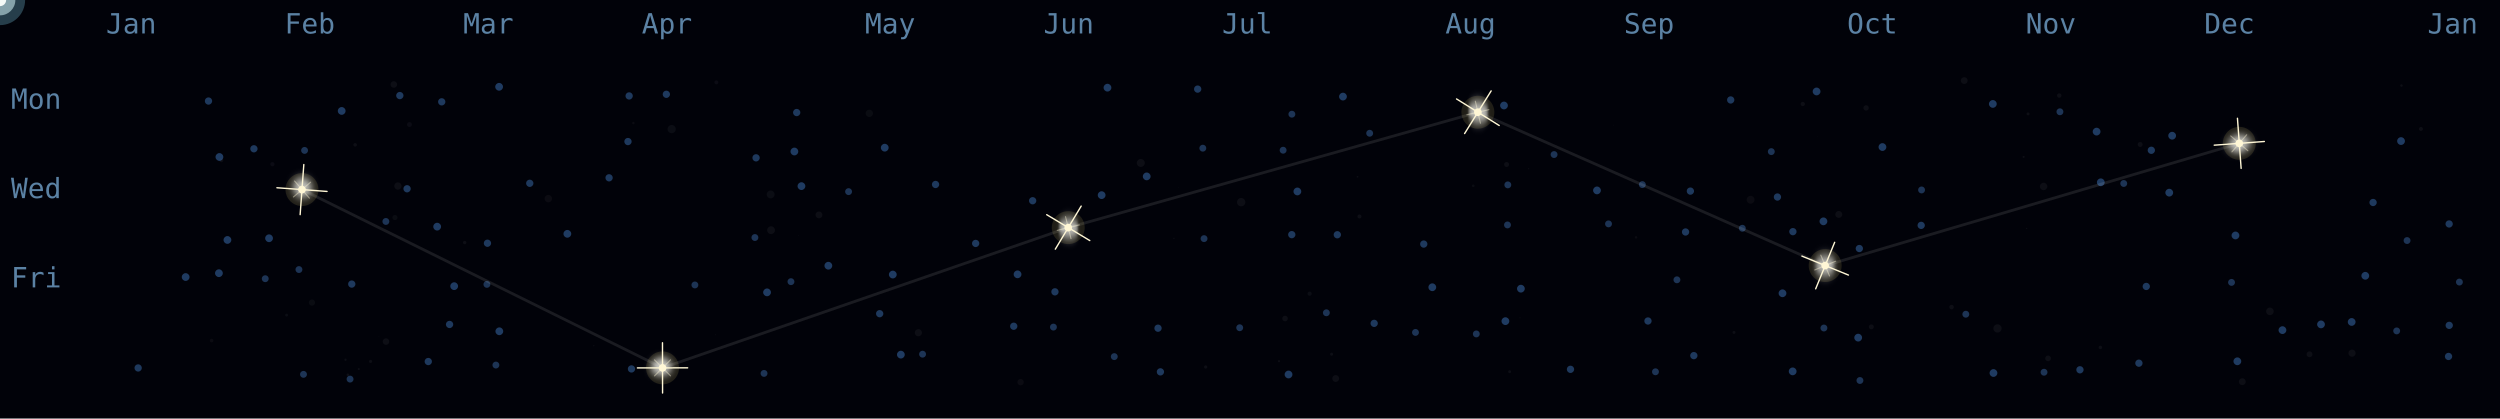
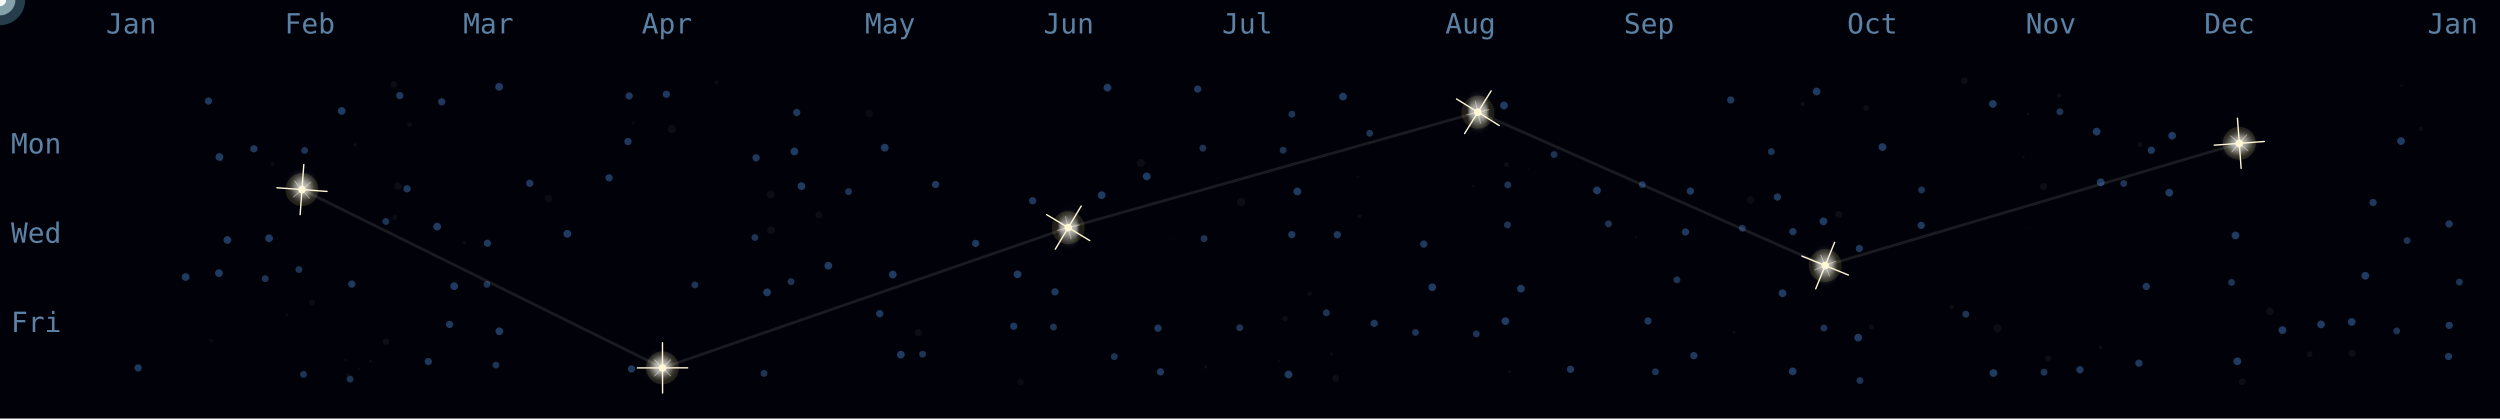
<svg xmlns="http://www.w3.org/2000/svg" viewBox="0 0 896 150" width="896" height="150" role="img" aria-label="Cinematic comet contribution graph">
  <rect x="0.00" y="0.00" width="896.00" height="150.00" fill="#010209" />
  <defs>
    <filter id="organic-sphere" x="-80%" y="-80%" width="260%" height="260%">
      <feTurbulence type="fractalNoise" baseFrequency="0.035" numOctaves="2" seed="7" result="noise" />
      <feDisplacementMap in="SourceGraphic" in2="noise" scale="4" xChannelSelector="R" yChannelSelector="G" result="displaced" />
      <feGaussianBlur in="displaced" stdDeviation="1.4" />
    </filter>
  </defs>
-   <text x="22.00" y="39.00" font-family="monospace" font-size="10.00" fill="rgba(122,172,216,0.75)" text-anchor="end">Mon</text>
-   <text x="22.00" y="71.00" font-family="monospace" font-size="10.00" fill="rgba(122,172,216,0.75)" text-anchor="end">Wed</text>
-   <text x="22.00" y="103.00" font-family="monospace" font-size="10.00" fill="rgba(122,172,216,0.75)" text-anchor="end">Fri</text>
+   <text x="22.00" y="55.00" font-family="monospace" font-size="10.00" fill="rgba(122,172,216,0.75)" text-anchor="end">Mon</text>
+   <text x="22.00" y="87.00" font-family="monospace" font-size="10.00" fill="rgba(122,172,216,0.75)" text-anchor="end">Wed</text>
+   <text x="22.00" y="119.00" font-family="monospace" font-size="10.00" fill="rgba(122,172,216,0.75)" text-anchor="end">Fri</text>
  <text x="38.00" y="12.00" font-family="monospace" font-size="10.00" fill="rgba(122,172,216,0.75)">Jan</text>
  <text x="102.00" y="12.00" font-family="monospace" font-size="10.00" fill="rgba(122,172,216,0.75)">Feb</text>
  <text x="166.00" y="12.00" font-family="monospace" font-size="10.00" fill="rgba(122,172,216,0.75)">Mar</text>
  <text x="230.00" y="12.00" font-family="monospace" font-size="10.00" fill="rgba(122,172,216,0.75)">Apr</text>
  <text x="310.00" y="12.00" font-family="monospace" font-size="10.00" fill="rgba(122,172,216,0.75)">May</text>
  <text x="374.00" y="12.00" font-family="monospace" font-size="10.00" fill="rgba(122,172,216,0.75)">Jun</text>
  <text x="438.00" y="12.00" font-family="monospace" font-size="10.00" fill="rgba(122,172,216,0.75)">Jul</text>
  <text x="518.00" y="12.00" font-family="monospace" font-size="10.00" fill="rgba(122,172,216,0.75)">Aug</text>
  <text x="582.00" y="12.00" font-family="monospace" font-size="10.00" fill="rgba(122,172,216,0.75)">Sep</text>
  <text x="662.00" y="12.00" font-family="monospace" font-size="10.00" fill="rgba(122,172,216,0.75)">Oct</text>
  <text x="726.00" y="12.00" font-family="monospace" font-size="10.00" fill="rgba(122,172,216,0.75)">Nov</text>
  <text x="790.00" y="12.00" font-family="monospace" font-size="10.00" fill="rgba(122,172,216,0.75)">Dec</text>
  <text x="870.00" y="12.00" font-family="monospace" font-size="10.00" fill="rgba(122,172,216,0.75)">Jan</text>
  <circle cx="738.04" cy="34.24" r="0.79" fill="hsl(0,0%,100%)" opacity="0.05">
    <animate attributeName="opacity" values="0.05;0.3;0.05" dur="7s" begin="-6.03s" repeatCount="indefinite" />
  </circle>
  <circle cx="651.31" cy="48.81" r="0.10" fill="hsl(0,0%,100%)" opacity="0.05">
    <animate attributeName="opacity" values="0.05;0.3;0.05" dur="7s" begin="-4.67s" repeatCount="indefinite" />
  </circle>
  <circle cx="541.05" cy="133.20" r="0.52" fill="hsl(0,0%,100%)" opacity="0.05">
    <animate attributeName="opacity" values="0.05;0.3;0.05" dur="7s" begin="-0.43s" repeatCount="indefinite" />
  </circle>
  <circle cx="699.44" cy="110.07" r="0.81" fill="hsl(0,0%,100%)" opacity="0.05">
    <animate attributeName="opacity" values="0.05;0.3;0.05" dur="7s" begin="-3.91s" repeatCount="indefinite" />
  </circle>
  <circle cx="256.74" cy="29.52" r="0.71" fill="hsl(268,32%,82%)" opacity="0.05">
    <animate attributeName="opacity" values="0.05;0.3;0.05" dur="7s" begin="-4.55s" repeatCount="indefinite" />
  </circle>
  <circle cx="141.55" cy="77.97" r="0.92" fill="hsl(130,22%,80%)" opacity="0.05">
    <animate attributeName="opacity" values="0.05;0.3;0.05" dur="7s" begin="-1.47s" repeatCount="indefinite" />
  </circle>
  <circle cx="196.52" cy="71.19" r="1.33" fill="hsl(15,35%,80%)" opacity="0.05">
    <animate attributeName="opacity" values="0.05;0.3;0.05" dur="7s" begin="-1.85s" repeatCount="indefinite" />
  </circle>
  <circle cx="869.56" cy="39.15" r="0.00" fill="hsl(200,45%,88%)" opacity="0.05">
    <animate attributeName="opacity" values="0.05;0.3;0.05" dur="7s" begin="-1.84s" repeatCount="indefinite" />
  </circle>
  <circle cx="703.98" cy="28.88" r="1.22" fill="hsl(0,0%,100%)" opacity="0.05">
    <animate attributeName="opacity" values="0.05;0.3;0.05" dur="7s" begin="-3.36s" repeatCount="indefinite" />
  </circle>
  <circle cx="257.67" cy="83.36" r="0.04" fill="hsl(0,0%,100%)" opacity="0.05">
    <animate attributeName="opacity" values="0.05;0.3;0.05" dur="7s" begin="-6.03s" repeatCount="indefinite" />
  </circle>
  <circle cx="725.27" cy="56.24" r="0.36" fill="hsl(0,0%,100%)" opacity="0.05">
    <animate attributeName="opacity" values="0.05;0.3;0.05" dur="7s" begin="-3.16s" repeatCount="indefinite" />
  </circle>
  <circle cx="528.02" cy="66.59" r="0.47" fill="hsl(130,22%,80%)" opacity="0.05">
    <animate attributeName="opacity" values="0.05;0.3;0.05" dur="7s" begin="-1.06s" repeatCount="indefinite" />
  </circle>
  <circle cx="734.03" cy="128.44" r="1.02" fill="hsl(0,0%,100%)" opacity="0.05">
    <animate attributeName="opacity" values="0.05;0.3;0.05" dur="7s" begin="-2.31s" repeatCount="indefinite" />
  </circle>
  <circle cx="97.63" cy="58.85" r="0.76" fill="hsl(268,32%,82%)" opacity="0.05">
    <animate attributeName="opacity" values="0.05;0.3;0.05" dur="7s" begin="-2.16s" repeatCount="indefinite" />
  </circle>
  <circle cx="586.36" cy="85.07" r="0.44" fill="hsl(15,35%,80%)" opacity="0.05">
    <animate attributeName="opacity" values="0.05;0.3;0.05" dur="7s" begin="-5.61s" repeatCount="indefinite" />
  </circle>
  <circle cx="813.53" cy="111.59" r="1.36" fill="hsl(0,0%,100%)" opacity="0.05">
    <animate attributeName="opacity" values="0.05;0.3;0.05" dur="7s" begin="-5.70s" repeatCount="indefinite" />
  </circle>
  <circle cx="469.37" cy="105.26" r="0.75" fill="hsl(200,45%,88%)" opacity="0.05">
    <animate attributeName="opacity" values="0.05;0.3;0.05" dur="7s" begin="-0.62s" repeatCount="indefinite" />
  </circle>
  <circle cx="276.20" cy="69.69" r="1.41" fill="hsl(200,45%,88%)" opacity="0.05">
    <animate attributeName="opacity" values="0.05;0.3;0.05" dur="7s" begin="-0.05s" repeatCount="indefinite" />
  </circle>
  <circle cx="365.78" cy="136.97" r="1.14" fill="hsl(15,35%,80%)" opacity="0.05">
    <animate attributeName="opacity" values="0.05;0.3;0.05" dur="7s" begin="-2.85s" repeatCount="indefinite" />
  </circle>
  <circle cx="832.16" cy="39.52" r="0.03" fill="hsl(130,22%,80%)" opacity="0.05">
    <animate attributeName="opacity" values="0.05;0.3;0.05" dur="7s" begin="-5.14s" repeatCount="indefinite" />
  </circle>
  <circle cx="227.00" cy="44.11" r="0.43" fill="hsl(15,35%,80%)" opacity="0.05">
    <animate attributeName="opacity" values="0.05;0.3;0.05" dur="7s" begin="-4.02s" repeatCount="indefinite" />
  </circle>
  <circle cx="867.67" cy="46.21" r="0.71" fill="hsl(0,0%,100%)" opacity="0.05">
    <animate attributeName="opacity" values="0.05;0.3;0.05" dur="7s" begin="-6.70s" repeatCount="indefinite" />
  </circle>
  <circle cx="627.41" cy="71.59" r="1.41" fill="hsl(15,35%,80%)" opacity="0.05">
    <animate attributeName="opacity" values="0.05;0.3;0.05" dur="7s" begin="-2.17s" repeatCount="indefinite" />
  </circle>
  <circle cx="240.73" cy="46.27" r="1.47" fill="hsl(200,45%,88%)" opacity="0.05">
    <animate attributeName="opacity" values="0.05;0.3;0.05" dur="7s" begin="-0.75s" repeatCount="indefinite" />
  </circle>
  <circle cx="444.84" cy="72.45" r="1.49" fill="hsl(0,0%,100%)" opacity="0.05">
    <animate attributeName="opacity" values="0.05;0.3;0.05" dur="7s" begin="-2.44s" repeatCount="indefinite" />
  </circle>
  <circle cx="246.79" cy="32.16" r="0.04" fill="hsl(0,0%,100%)" opacity="0.05">
    <animate attributeName="opacity" values="0.05;0.3;0.05" dur="7s" begin="-0.21s" repeatCount="indefinite" />
  </circle>
  <circle cx="79.34" cy="57.44" r="0.69" fill="hsl(0,0%,100%)" opacity="0.05">
    <animate attributeName="opacity" values="0.05;0.3;0.05" dur="7s" begin="-2.82s" repeatCount="indefinite" />
  </circle>
  <circle cx="135.81" cy="120.70" r="0.12" fill="hsl(130,22%,80%)" opacity="0.05">
    <animate attributeName="opacity" values="0.05;0.3;0.05" dur="7s" begin="-5.09s" repeatCount="indefinite" />
  </circle>
  <circle cx="726.85" cy="40.82" r="0.52" fill="hsl(0,0%,100%)" opacity="0.05">
    <animate attributeName="opacity" values="0.05;0.3;0.05" dur="7s" begin="-1.64s" repeatCount="indefinite" />
  </circle>
  <circle cx="127.28" cy="51.92" r="0.63" fill="hsl(0,0%,100%)" opacity="0.05">
    <animate attributeName="opacity" values="0.05;0.3;0.05" dur="7s" begin="-5.50s" repeatCount="indefinite" />
  </circle>
  <circle cx="329.14" cy="119.25" r="1.29" fill="hsl(0,0%,100%)" opacity="0.05">
    <animate attributeName="opacity" values="0.05;0.3;0.05" dur="7s" begin="-4.59s" repeatCount="indefinite" />
  </circle>
  <circle cx="460.56" cy="114.16" r="1.00" fill="hsl(0,0%,100%)" opacity="0.05">
    <animate attributeName="opacity" values="0.05;0.3;0.05" dur="7s" begin="-1.61s" repeatCount="indefinite" />
  </circle>
  <circle cx="715.90" cy="117.70" r="1.48" fill="hsl(0,0%,100%)" opacity="0.05">
    <animate attributeName="opacity" values="0.05;0.3;0.05" dur="7s" begin="-3.42s" repeatCount="indefinite" />
  </circle>
  <circle cx="501.13" cy="129.33" r="0.05" fill="hsl(0,0%,100%)" opacity="0.05">
    <animate attributeName="opacity" values="0.05;0.3;0.05" dur="7s" begin="-5.19s" repeatCount="indefinite" />
  </circle>
  <circle cx="75.84" cy="122.06" r="0.64" fill="hsl(15,35%,80%)" opacity="0.05">
    <animate attributeName="opacity" values="0.05;0.3;0.05" dur="7s" begin="-6.18s" repeatCount="indefinite" />
  </circle>
  <circle cx="432.11" cy="131.53" r="0.58" fill="hsl(0,0%,100%)" opacity="0.05">
    <animate attributeName="opacity" values="0.05;0.3;0.05" dur="7s" begin="-3.98s" repeatCount="indefinite" />
  </circle>
  <circle cx="138.34" cy="122.43" r="1.17" fill="hsl(0,0%,100%)" opacity="0.05">
    <animate attributeName="opacity" values="0.05;0.3;0.05" dur="7s" begin="-2.57s" repeatCount="indefinite" />
  </circle>
  <circle cx="256.49" cy="119.97" r="0.15" fill="hsl(0,0%,100%)" opacity="0.05">
    <animate attributeName="opacity" values="0.05;0.3;0.05" dur="7s" begin="-6.58s" repeatCount="indefinite" />
  </circle>
  <circle cx="408.86" cy="58.40" r="1.43" fill="hsl(0,0%,100%)" opacity="0.05">
    <animate attributeName="opacity" values="0.05;0.3;0.05" dur="7s" begin="-6.91s" repeatCount="indefinite" />
  </circle>
  <circle cx="420.73" cy="85.44" r="0.25" fill="hsl(200,45%,88%)" opacity="0.05">
    <animate attributeName="opacity" values="0.05;0.3;0.05" dur="7s" begin="-4.30s" repeatCount="indefinite" />
  </circle>
  <circle cx="318.39" cy="123.57" r="0.01" fill="hsl(0,0%,100%)" opacity="0.05">
    <animate attributeName="opacity" values="0.05;0.3;0.05" dur="7s" begin="-5.26s" repeatCount="indefinite" />
  </circle>
  <circle cx="422.29" cy="67.20" r="0.10" fill="hsl(0,0%,100%)" opacity="0.05">
    <animate attributeName="opacity" values="0.05;0.3;0.05" dur="7s" begin="-3.26s" repeatCount="indefinite" />
  </circle>
  <circle cx="102.71" cy="112.94" r="0.51" fill="hsl(200,45%,88%)" opacity="0.05">
    <animate attributeName="opacity" values="0.05;0.3;0.05" dur="7s" begin="-6.56s" repeatCount="indefinite" />
  </circle>
  <circle cx="732.43" cy="66.82" r="1.33" fill="hsl(0,0%,100%)" opacity="0.05">
    <animate attributeName="opacity" values="0.05;0.3;0.05" dur="7s" begin="-5.08s" repeatCount="indefinite" />
  </circle>
  <circle cx="311.56" cy="40.62" r="1.31" fill="hsl(130,22%,80%)" opacity="0.05">
    <animate attributeName="opacity" values="0.05;0.3;0.05" dur="7s" begin="-1.35s" repeatCount="indefinite" />
  </circle>
  <circle cx="827.73" cy="126.98" r="1.05" fill="hsl(0,0%,100%)" opacity="0.05">
    <animate attributeName="opacity" values="0.05;0.3;0.05" dur="7s" begin="-0.33s" repeatCount="indefinite" />
  </circle>
  <circle cx="141.14" cy="30.28" r="1.18" fill="hsl(0,0%,100%)" opacity="0.05">
    <animate attributeName="opacity" values="0.05;0.3;0.05" dur="7s" begin="-2.87s" repeatCount="indefinite" />
  </circle>
  <circle cx="286.23" cy="84.31" r="0.12" fill="hsl(0,0%,100%)" opacity="0.05">
    <animate attributeName="opacity" values="0.05;0.3;0.05" dur="7s" begin="-2.82s" repeatCount="indefinite" />
  </circle>
  <circle cx="123.83" cy="128.93" r="0.40" fill="hsl(0,0%,100%)" opacity="0.05">
    <animate attributeName="opacity" values="0.05;0.3;0.05" dur="7s" begin="-6.29s" repeatCount="indefinite" />
  </circle>
  <circle cx="124.67" cy="134.33" r="0.46" fill="hsl(0,0%,100%)" opacity="0.05">
    <animate attributeName="opacity" values="0.05;0.3;0.05" dur="7s" begin="-5.91s" repeatCount="indefinite" />
  </circle>
  <circle cx="132.82" cy="129.54" r="0.56" fill="hsl(0,0%,100%)" opacity="0.05">
    <animate attributeName="opacity" values="0.05;0.3;0.05" dur="7s" begin="-5.75s" repeatCount="indefinite" />
  </circle>
  <circle cx="799.72" cy="75.12" r="0.07" fill="hsl(0,0%,100%)" opacity="0.05">
    <animate attributeName="opacity" values="0.05;0.3;0.05" dur="7s" begin="-2.48s" repeatCount="indefinite" />
  </circle>
  <circle cx="212.81" cy="123.90" r="0.22" fill="hsl(0,0%,100%)" opacity="0.05">
    <animate attributeName="opacity" values="0.05;0.3;0.05" dur="7s" begin="-0.85s" repeatCount="indefinite" />
  </circle>
  <circle cx="767.03" cy="51.78" r="0.89" fill="hsl(0,0%,100%)" opacity="0.05">
    <animate attributeName="opacity" values="0.05;0.3;0.05" dur="7s" begin="-2.35s" repeatCount="indefinite" />
  </circle>
  <circle cx="803.64" cy="136.80" r="1.23" fill="hsl(0,0%,100%)" opacity="0.05">
    <animate attributeName="opacity" values="0.05;0.3;0.05" dur="7s" begin="-3.36s" repeatCount="indefinite" />
  </circle>
  <circle cx="539.96" cy="58.95" r="0.89" fill="hsl(0,0%,100%)" opacity="0.05">
    <animate attributeName="opacity" values="0.05;0.3;0.05" dur="7s" begin="-4.22s" repeatCount="indefinite" />
  </circle>
  <circle cx="726.36" cy="81.89" r="0.23" fill="hsl(0,0%,100%)" opacity="0.05">
    <animate attributeName="opacity" values="0.05;0.3;0.05" dur="7s" begin="-3.40s" repeatCount="indefinite" />
  </circle>
  <circle cx="842.97" cy="126.57" r="1.29" fill="hsl(0,0%,100%)" opacity="0.05">
    <animate attributeName="opacity" values="0.05;0.3;0.05" dur="7s" begin="-1.92s" repeatCount="indefinite" />
  </circle>
  <circle cx="478.72" cy="135.66" r="1.23" fill="hsl(0,0%,100%)" opacity="0.05">
    <animate attributeName="opacity" values="0.05;0.3;0.05" dur="7s" begin="-1.07s" repeatCount="indefinite" />
  </circle>
  <circle cx="293.52" cy="77.02" r="1.23" fill="hsl(0,0%,100%)" opacity="0.05">
    <animate attributeName="opacity" values="0.05;0.3;0.05" dur="7s" begin="-1.97s" repeatCount="indefinite" />
  </circle>
  <circle cx="486.55" cy="63.36" r="0.30" fill="hsl(0,0%,100%)" opacity="0.05">
    <animate attributeName="opacity" values="0.05;0.3;0.05" dur="7s" begin="-4.64s" repeatCount="indefinite" />
  </circle>
  <circle cx="621.47" cy="119.14" r="0.52" fill="hsl(0,0%,100%)" opacity="0.05">
    <animate attributeName="opacity" values="0.05;0.3;0.05" dur="7s" begin="-5.07s" repeatCount="indefinite" />
  </circle>
  <circle cx="668.81" cy="38.68" r="0.96" fill="hsl(0,0%,100%)" opacity="0.05">
    <animate attributeName="opacity" values="0.05;0.3;0.05" dur="7s" begin="-2.74s" repeatCount="indefinite" />
  </circle>
  <circle cx="544.77" cy="113.92" r="0.18" fill="hsl(0,0%,100%)" opacity="0.05">
    <animate attributeName="opacity" values="0.05;0.3;0.05" dur="7s" begin="-5.86s" repeatCount="indefinite" />
  </circle>
  <circle cx="477.24" cy="126.95" r="0.53" fill="hsl(0,0%,100%)" opacity="0.05">
    <animate attributeName="opacity" values="0.05;0.3;0.05" dur="7s" begin="-0.65s" repeatCount="indefinite" />
  </circle>
  <circle cx="128.58" cy="132.28" r="0.36" fill="hsl(0,0%,100%)" opacity="0.05">
    <animate attributeName="opacity" values="0.05;0.3;0.05" dur="7s" begin="-5.19s" repeatCount="indefinite" />
  </circle>
  <circle cx="458.39" cy="129.44" r="0.38" fill="hsl(0,0%,100%)" opacity="0.05">
    <animate attributeName="opacity" values="0.05;0.3;0.05" dur="7s" begin="-0.07s" repeatCount="indefinite" />
  </circle>
  <circle cx="276.35" cy="82.50" r="1.40" fill="hsl(0,0%,100%)" opacity="0.05">
    <animate attributeName="opacity" values="0.05;0.3;0.05" dur="7s" begin="-6.02s" repeatCount="indefinite" />
  </circle>
  <circle cx="166.54" cy="86.93" r="0.61" fill="hsl(0,0%,100%)" opacity="0.05">
    <animate attributeName="opacity" values="0.05;0.3;0.05" dur="7s" begin="-1.41s" repeatCount="indefinite" />
  </circle>
  <circle cx="146.75" cy="44.64" r="0.88" fill="hsl(268,32%,82%)" opacity="0.05">
    <animate attributeName="opacity" values="0.05;0.3;0.05" dur="7s" begin="-3.72s" repeatCount="indefinite" />
  </circle>
  <circle cx="487.23" cy="77.59" r="0.72" fill="hsl(0,0%,100%)" opacity="0.05">
    <animate attributeName="opacity" values="0.05;0.3;0.05" dur="7s" begin="-3.17s" repeatCount="indefinite" />
  </circle>
  <circle cx="547.87" cy="60.47" r="0.21" fill="hsl(0,0%,100%)" opacity="0.05">
    <animate attributeName="opacity" values="0.05;0.3;0.05" dur="7s" begin="-5.93s" repeatCount="indefinite" />
  </circle>
  <circle cx="659.02" cy="76.85" r="1.25" fill="hsl(0,0%,100%)" opacity="0.05">
    <animate attributeName="opacity" values="0.05;0.3;0.05" dur="7s" begin="-0.72s" repeatCount="indefinite" />
  </circle>
  <circle cx="646.12" cy="37.27" r="0.77" fill="hsl(0,0%,100%)" opacity="0.05">
    <animate attributeName="opacity" values="0.05;0.3;0.05" dur="7s" begin="-6.70s" repeatCount="indefinite" />
  </circle>
  <circle cx="752.77" cy="124.52" r="0.62" fill="hsl(0,0%,100%)" opacity="0.05">
    <animate attributeName="opacity" values="0.05;0.3;0.05" dur="7s" begin="-0.69s" repeatCount="indefinite" />
  </circle>
  <circle cx="578.33" cy="44.84" r="0.12" fill="hsl(0,0%,100%)" opacity="0.05">
    <animate attributeName="opacity" values="0.05;0.3;0.05" dur="7s" begin="-4.46s" repeatCount="indefinite" />
  </circle>
  <circle cx="860.68" cy="30.66" r="0.44" fill="hsl(0,0%,100%)" opacity="0.05">
    <animate attributeName="opacity" values="0.05;0.3;0.05" dur="7s" begin="-4.53s" repeatCount="indefinite" />
  </circle>
  <circle cx="142.61" cy="66.67" r="1.31" fill="hsl(0,0%,100%)" opacity="0.05">
    <animate attributeName="opacity" values="0.05;0.3;0.05" dur="7s" begin="-2.58s" repeatCount="indefinite" />
  </circle>
  <circle cx="670.69" cy="117.15" r="0.88" fill="hsl(0,0%,100%)" opacity="0.05">
    <animate attributeName="opacity" values="0.05;0.3;0.05" dur="7s" begin="-4.86s" repeatCount="indefinite" />
  </circle>
  <circle cx="111.81" cy="108.45" r="1.11" fill="hsl(130,22%,80%)" opacity="0.05">
    <animate attributeName="opacity" values="0.05;0.3;0.05" dur="7s" begin="-5.43s" repeatCount="indefinite" />
  </circle>
  <circle cx="49.51" cy="131.87" r="1.31" fill="hsl(214,49%,41%)" opacity="0.57" />
  <circle cx="66.54" cy="99.29" r="1.39" fill="hsl(214,50%,42%)" opacity="0.58" />
  <circle cx="74.72" cy="36.21" r="1.31" fill="hsl(214,49%,41%)" opacity="0.57" />
  <circle cx="78.64" cy="56.26" r="1.39" fill="hsl(214,50%,42%)" opacity="0.58" />
  <circle cx="81.51" cy="86.00" r="1.39" fill="hsl(214,50%,42%)" opacity="0.58" />
  <circle cx="78.46" cy="97.91" r="1.39" fill="hsl(214,50%,42%)" opacity="0.58" />
  <circle cx="91.00" cy="53.32" r="1.31" fill="hsl(214,49%,41%)" opacity="0.57" />
  <circle cx="96.43" cy="85.39" r="1.39" fill="hsl(214,50%,42%)" opacity="0.58" />
  <circle cx="95.06" cy="99.89" r="1.24" fill="hsl(214,48%,39%)" opacity="0.55" />
  <circle cx="109.16" cy="53.91" r="1.24" fill="hsl(214,48%,39%)" opacity="0.55" />
  <circle cx="107.14" cy="96.61" r="1.24" fill="hsl(214,48%,39%)" opacity="0.55" />
  <circle cx="108.77" cy="134.17" r="1.24" fill="hsl(214,48%,39%)" opacity="0.55" />
  <circle cx="122.46" cy="39.76" r="1.39" fill="hsl(214,50%,42%)" opacity="0.58" />
  <circle cx="126.07" cy="101.81" r="1.31" fill="hsl(214,49%,41%)" opacity="0.57" />
  <circle cx="125.46" cy="135.87" r="1.24" fill="hsl(214,48%,39%)" opacity="0.55" />
  <circle cx="143.29" cy="34.25" r="1.31" fill="hsl(214,49%,41%)" opacity="0.57" />
  <circle cx="145.89" cy="67.65" r="1.31" fill="hsl(214,49%,41%)" opacity="0.57" />
  <circle cx="138.30" cy="79.37" r="1.24" fill="hsl(214,48%,39%)" opacity="0.55" />
  <circle cx="158.31" cy="36.49" r="1.31" fill="hsl(214,49%,41%)" opacity="0.57" />
  <circle cx="156.68" cy="81.23" r="1.39" fill="hsl(214,50%,42%)" opacity="0.58" />
  <circle cx="162.78" cy="102.56" r="1.39" fill="hsl(214,50%,42%)" opacity="0.58" />
  <circle cx="161.12" cy="116.28" r="1.31" fill="hsl(214,49%,41%)" opacity="0.57" />
  <circle cx="153.49" cy="129.57" r="1.31" fill="hsl(214,49%,41%)" opacity="0.57" />
  <circle cx="178.88" cy="31.11" r="1.39" fill="hsl(214,50%,42%)" opacity="0.58" />
  <circle cx="174.70" cy="87.17" r="1.31" fill="hsl(214,49%,41%)" opacity="0.57" />
  <circle cx="174.51" cy="101.92" r="1.24" fill="hsl(214,48%,39%)" opacity="0.55" />
  <circle cx="178.96" cy="118.73" r="1.39" fill="hsl(214,50%,42%)" opacity="0.58" />
  <circle cx="177.73" cy="130.84" r="1.24" fill="hsl(214,48%,39%)" opacity="0.55" />
  <circle cx="189.86" cy="65.69" r="1.31" fill="hsl(214,49%,41%)" opacity="0.57" />
  <circle cx="203.34" cy="83.80" r="1.39" fill="hsl(214,50%,42%)" opacity="0.58" />
  <circle cx="225.48" cy="34.38" r="1.31" fill="hsl(214,49%,41%)" opacity="0.57" />
  <circle cx="225.06" cy="50.73" r="1.31" fill="hsl(214,49%,41%)" opacity="0.57" />
  <circle cx="218.29" cy="63.72" r="1.31" fill="hsl(214,49%,41%)" opacity="0.57" />
  <circle cx="226.32" cy="132.22" r="1.31" fill="hsl(214,49%,41%)" opacity="0.57" />
  <circle cx="238.82" cy="33.79" r="1.31" fill="hsl(214,49%,41%)" opacity="0.57" />
  <circle cx="249.05" cy="102.13" r="1.24" fill="hsl(214,48%,39%)" opacity="0.55" />
  <circle cx="270.97" cy="56.56" r="1.31" fill="hsl(214,49%,41%)" opacity="0.57" />
  <circle cx="270.56" cy="85.13" r="1.24" fill="hsl(214,48%,39%)" opacity="0.55" />
  <circle cx="274.91" cy="104.78" r="1.39" fill="hsl(214,50%,42%)" opacity="0.58" />
  <circle cx="273.83" cy="133.83" r="1.24" fill="hsl(214,48%,39%)" opacity="0.55" />
  <circle cx="285.53" cy="40.33" r="1.31" fill="hsl(214,49%,41%)" opacity="0.57" />
  <circle cx="284.71" cy="54.30" r="1.39" fill="hsl(214,50%,42%)" opacity="0.58" />
  <circle cx="287.24" cy="66.71" r="1.39" fill="hsl(214,50%,42%)" opacity="0.58" />
  <circle cx="283.48" cy="100.95" r="1.24" fill="hsl(214,48%,39%)" opacity="0.55" />
  <circle cx="304.13" cy="68.68" r="1.24" fill="hsl(214,48%,39%)" opacity="0.55" />
  <circle cx="296.88" cy="95.23" r="1.39" fill="hsl(214,50%,42%)" opacity="0.58" />
  <circle cx="317.09" cy="52.93" r="1.39" fill="hsl(214,50%,42%)" opacity="0.58" />
  <circle cx="319.98" cy="98.40" r="1.39" fill="hsl(214,50%,42%)" opacity="0.58" />
  <circle cx="315.27" cy="112.42" r="1.31" fill="hsl(214,49%,41%)" opacity="0.57" />
  <circle cx="322.87" cy="127.10" r="1.39" fill="hsl(214,50%,42%)" opacity="0.58" />
  <circle cx="335.30" cy="66.11" r="1.31" fill="hsl(214,49%,41%)" opacity="0.57" />
  <circle cx="330.65" cy="126.94" r="1.24" fill="hsl(214,48%,39%)" opacity="0.55" />
  <circle cx="349.67" cy="87.24" r="1.31" fill="hsl(214,49%,41%)" opacity="0.57" />
  <circle cx="370.10" cy="71.94" r="1.31" fill="hsl(214,49%,41%)" opacity="0.57" />
  <circle cx="364.69" cy="98.32" r="1.39" fill="hsl(214,50%,42%)" opacity="0.58" />
  <circle cx="363.32" cy="116.92" r="1.31" fill="hsl(214,49%,41%)" opacity="0.57" />
  <circle cx="378.09" cy="104.59" r="1.31" fill="hsl(214,49%,41%)" opacity="0.57" />
  <circle cx="377.55" cy="117.23" r="1.24" fill="hsl(214,48%,39%)" opacity="0.55" />
  <circle cx="396.92" cy="31.42" r="1.39" fill="hsl(214,50%,42%)" opacity="0.58" />
  <circle cx="394.83" cy="69.94" r="1.39" fill="hsl(214,50%,42%)" opacity="0.58" />
  <circle cx="399.36" cy="127.81" r="1.24" fill="hsl(214,48%,39%)" opacity="0.55" />
  <circle cx="410.98" cy="63.22" r="1.39" fill="hsl(214,50%,42%)" opacity="0.58" />
  <circle cx="415.03" cy="117.62" r="1.31" fill="hsl(214,49%,41%)" opacity="0.57" />
  <circle cx="415.89" cy="133.27" r="1.31" fill="hsl(214,49%,41%)" opacity="0.57" />
  <circle cx="429.24" cy="31.93" r="1.31" fill="hsl(214,49%,41%)" opacity="0.57" />
  <circle cx="431.09" cy="53.11" r="1.24" fill="hsl(214,48%,39%)" opacity="0.55" />
  <circle cx="431.53" cy="85.52" r="1.24" fill="hsl(214,48%,39%)" opacity="0.55" />
  <circle cx="444.31" cy="117.46" r="1.24" fill="hsl(214,48%,39%)" opacity="0.55" />
  <circle cx="463.01" cy="40.93" r="1.24" fill="hsl(214,48%,39%)" opacity="0.55" />
  <circle cx="459.87" cy="53.84" r="1.24" fill="hsl(214,48%,39%)" opacity="0.55" />
  <circle cx="464.98" cy="68.62" r="1.39" fill="hsl(214,50%,42%)" opacity="0.58" />
  <circle cx="462.97" cy="84.09" r="1.31" fill="hsl(214,49%,41%)" opacity="0.57" />
  <circle cx="461.81" cy="134.22" r="1.39" fill="hsl(214,50%,42%)" opacity="0.58" />
  <circle cx="481.32" cy="34.62" r="1.39" fill="hsl(214,50%,42%)" opacity="0.58" />
  <circle cx="479.29" cy="84.13" r="1.31" fill="hsl(214,49%,41%)" opacity="0.57" />
  <circle cx="475.37" cy="112.10" r="1.24" fill="hsl(214,48%,39%)" opacity="0.55" />
  <circle cx="490.89" cy="47.76" r="1.24" fill="hsl(214,48%,39%)" opacity="0.55" />
  <circle cx="492.50" cy="115.89" r="1.31" fill="hsl(214,49%,41%)" opacity="0.57" />
  <circle cx="510.27" cy="87.47" r="1.31" fill="hsl(214,49%,41%)" opacity="0.57" />
  <circle cx="513.34" cy="102.95" r="1.39" fill="hsl(214,50%,42%)" opacity="0.58" />
  <circle cx="507.31" cy="119.14" r="1.24" fill="hsl(214,48%,39%)" opacity="0.55" />
  <circle cx="529.11" cy="119.68" r="1.24" fill="hsl(214,48%,39%)" opacity="0.55" />
  <circle cx="539.03" cy="37.81" r="1.39" fill="hsl(214,50%,42%)" opacity="0.58" />
  <circle cx="540.40" cy="66.26" r="1.24" fill="hsl(214,48%,39%)" opacity="0.55" />
  <circle cx="540.28" cy="80.62" r="1.24" fill="hsl(214,48%,39%)" opacity="0.55" />
  <circle cx="545.09" cy="103.46" r="1.39" fill="hsl(214,50%,42%)" opacity="0.58" />
  <circle cx="539.54" cy="115.10" r="1.39" fill="hsl(214,50%,42%)" opacity="0.58" />
  <circle cx="556.98" cy="55.39" r="1.24" fill="hsl(214,48%,39%)" opacity="0.55" />
  <circle cx="562.86" cy="132.36" r="1.31" fill="hsl(214,49%,41%)" opacity="0.57" />
  <circle cx="572.36" cy="68.24" r="1.39" fill="hsl(214,50%,42%)" opacity="0.58" />
  <circle cx="576.49" cy="80.24" r="1.24" fill="hsl(214,48%,39%)" opacity="0.55" />
  <circle cx="588.62" cy="66.16" r="1.24" fill="hsl(214,48%,39%)" opacity="0.55" />
  <circle cx="590.63" cy="115.04" r="1.31" fill="hsl(214,49%,41%)" opacity="0.57" />
  <circle cx="593.32" cy="133.25" r="1.24" fill="hsl(214,48%,39%)" opacity="0.55" />
  <circle cx="605.83" cy="68.49" r="1.31" fill="hsl(214,49%,41%)" opacity="0.57" />
  <circle cx="604.10" cy="83.14" r="1.31" fill="hsl(214,49%,41%)" opacity="0.57" />
  <circle cx="601.01" cy="100.28" r="1.24" fill="hsl(214,48%,39%)" opacity="0.55" />
  <circle cx="607.07" cy="127.45" r="1.31" fill="hsl(214,49%,41%)" opacity="0.57" />
  <circle cx="620.28" cy="35.82" r="1.31" fill="hsl(214,49%,41%)" opacity="0.57" />
  <circle cx="624.45" cy="81.81" r="1.24" fill="hsl(214,48%,39%)" opacity="0.55" />
  <circle cx="634.83" cy="54.34" r="1.24" fill="hsl(214,48%,39%)" opacity="0.55" />
  <circle cx="637.03" cy="70.61" r="1.31" fill="hsl(214,49%,41%)" opacity="0.57" />
  <circle cx="642.57" cy="83.02" r="1.31" fill="hsl(214,49%,41%)" opacity="0.57" />
  <circle cx="638.85" cy="105.11" r="1.39" fill="hsl(214,50%,42%)" opacity="0.58" />
  <circle cx="642.49" cy="133.10" r="1.39" fill="hsl(214,50%,42%)" opacity="0.58" />
  <circle cx="651.06" cy="32.78" r="1.39" fill="hsl(214,50%,42%)" opacity="0.58" />
  <circle cx="653.52" cy="79.33" r="1.39" fill="hsl(214,50%,42%)" opacity="0.58" />
  <circle cx="653.69" cy="117.56" r="1.24" fill="hsl(214,48%,39%)" opacity="0.55" />
  <circle cx="674.67" cy="52.70" r="1.39" fill="hsl(214,50%,42%)" opacity="0.58" />
  <circle cx="666.38" cy="89.07" r="1.31" fill="hsl(214,49%,41%)" opacity="0.57" />
  <circle cx="665.97" cy="121.01" r="1.39" fill="hsl(214,50%,42%)" opacity="0.58" />
  <circle cx="666.60" cy="136.37" r="1.24" fill="hsl(214,48%,39%)" opacity="0.55" />
  <circle cx="688.69" cy="68.08" r="1.24" fill="hsl(214,48%,39%)" opacity="0.55" />
  <circle cx="688.55" cy="80.77" r="1.31" fill="hsl(214,49%,41%)" opacity="0.57" />
  <circle cx="704.55" cy="112.62" r="1.24" fill="hsl(214,48%,39%)" opacity="0.55" />
  <circle cx="714.23" cy="37.25" r="1.39" fill="hsl(214,50%,42%)" opacity="0.58" />
  <circle cx="714.46" cy="133.69" r="1.39" fill="hsl(214,50%,42%)" opacity="0.58" />
  <circle cx="738.28" cy="40.06" r="1.24" fill="hsl(214,48%,39%)" opacity="0.55" />
  <circle cx="732.58" cy="133.41" r="1.24" fill="hsl(214,48%,39%)" opacity="0.55" />
  <circle cx="751.42" cy="47.17" r="1.39" fill="hsl(214,50%,42%)" opacity="0.58" />
  <circle cx="752.92" cy="65.34" r="1.39" fill="hsl(214,50%,42%)" opacity="0.58" />
  <circle cx="745.45" cy="132.53" r="1.31" fill="hsl(214,49%,41%)" opacity="0.57" />
  <circle cx="771.03" cy="53.86" r="1.31" fill="hsl(214,49%,41%)" opacity="0.57" />
  <circle cx="761.15" cy="65.76" r="1.24" fill="hsl(214,48%,39%)" opacity="0.55" />
  <circle cx="769.22" cy="102.66" r="1.31" fill="hsl(214,49%,41%)" opacity="0.57" />
  <circle cx="766.58" cy="130.16" r="1.31" fill="hsl(214,49%,41%)" opacity="0.57" />
  <circle cx="778.50" cy="48.64" r="1.39" fill="hsl(214,50%,42%)" opacity="0.58" />
  <circle cx="777.46" cy="69.05" r="1.39" fill="hsl(214,50%,42%)" opacity="0.58" />
  <circle cx="801.19" cy="84.39" r="1.39" fill="hsl(214,50%,42%)" opacity="0.58" />
  <circle cx="799.78" cy="101.21" r="1.24" fill="hsl(214,48%,39%)" opacity="0.55" />
  <circle cx="801.87" cy="129.49" r="1.39" fill="hsl(214,50%,42%)" opacity="0.58" />
  <circle cx="818.03" cy="118.32" r="1.39" fill="hsl(214,50%,42%)" opacity="0.58" />
  <circle cx="831.85" cy="116.26" r="1.39" fill="hsl(214,50%,42%)" opacity="0.58" />
  <circle cx="850.51" cy="72.57" r="1.31" fill="hsl(214,49%,41%)" opacity="0.57" />
  <circle cx="847.72" cy="98.84" r="1.39" fill="hsl(214,50%,42%)" opacity="0.58" />
  <circle cx="842.84" cy="115.39" r="1.39" fill="hsl(214,50%,42%)" opacity="0.58" />
  <circle cx="860.53" cy="50.56" r="1.39" fill="hsl(214,50%,42%)" opacity="0.58" />
  <circle cx="862.69" cy="86.21" r="1.24" fill="hsl(214,48%,39%)" opacity="0.55" />
  <circle cx="858.97" cy="118.60" r="1.24" fill="hsl(214,48%,39%)" opacity="0.55" />
  <circle cx="877.77" cy="80.26" r="1.31" fill="hsl(214,49%,41%)" opacity="0.57" />
  <circle cx="881.45" cy="101.09" r="1.24" fill="hsl(214,48%,39%)" opacity="0.55" />
  <circle cx="877.80" cy="116.61" r="1.31" fill="hsl(214,49%,41%)" opacity="0.57" />
  <circle cx="877.55" cy="127.75" r="1.31" fill="hsl(214,49%,41%)" opacity="0.57" />
  <path d="M 108.23,67.95 L 237.45,131.85 L 382.86,81.58 L 529.67,40.22 L 654.14,95.18 L 802.56,51.37" fill="none" stroke="rgba(255,255,255,0.1)" stroke-width="1.00" stroke-linejoin="round" />
  <circle cx="0.00" cy="0.00" r="1.80" fill="hsl(185,80%,90%)" opacity="0.45">
    <animateMotion dur="8.30s" begin="-0.18s" repeatCount="indefinite" keyTimes="0;0.578;1" keyPoints="0;1;1" calcMode="linear" path="M 108.23,67.95 L 237.45,131.85 L 382.86,81.58 L 529.67,40.22 L 654.14,95.18 L 802.56,51.37" />
    <animate attributeName="opacity" dur="8.30s" begin="-0.18s" repeatCount="indefinite" keyTimes="0;0.578;0.579;1" values="0.45;0.45;0;0" />
  </circle>
  <circle cx="0.00" cy="0.00" r="1.30" fill="hsl(185,80%,90%)" opacity="0.28">
    <animateMotion dur="8.30s" begin="-0.36s" repeatCount="indefinite" keyTimes="0;0.578;1" keyPoints="0;1;1" calcMode="linear" path="M 108.23,67.95 L 237.45,131.85 L 382.86,81.58 L 529.67,40.22 L 654.14,95.18 L 802.56,51.37" />
    <animate attributeName="opacity" dur="8.30s" begin="-0.36s" repeatCount="indefinite" keyTimes="0;0.578;0.579;1" values="0.28;0.28;0;0" />
  </circle>
  <circle cx="0.00" cy="0.00" r="0.90" fill="hsl(185,80%,90%)" opacity="0.16">
    <animateMotion dur="8.30s" begin="-0.54s" repeatCount="indefinite" keyTimes="0;0.578;1" keyPoints="0;1;1" calcMode="linear" path="M 108.23,67.95 L 237.45,131.85 L 382.86,81.58 L 529.67,40.22 L 654.14,95.18 L 802.56,51.37" />
    <animate attributeName="opacity" dur="8.30s" begin="-0.54s" repeatCount="indefinite" keyTimes="0;0.578;0.579;1" values="0.16;0.16;0;0" />
  </circle>
  <circle cx="0.00" cy="0.00" r="0.60" fill="hsl(185,80%,90%)" opacity="0.08">
    <animateMotion dur="8.30s" begin="-0.72s" repeatCount="indefinite" keyTimes="0;0.578;1" keyPoints="0;1;1" calcMode="linear" path="M 108.23,67.95 L 237.45,131.85 L 382.86,81.58 L 529.67,40.22 L 654.14,95.18 L 802.56,51.37" />
    <animate attributeName="opacity" dur="8.30s" begin="-0.72s" repeatCount="indefinite" keyTimes="0;0.578;0.579;1" values="0.08;0.08;0;0" />
  </circle>
  <circle cx="0.00" cy="0.00" r="9.00" fill="hsl(195,90%,75%)" opacity="0.28">
    <animateMotion dur="8.30s" begin="0s" repeatCount="indefinite" keyTimes="0;0.578;1" keyPoints="0;1;1" calcMode="linear" path="M 108.23,67.95 L 237.45,131.85 L 382.86,81.58 L 529.67,40.22 L 654.14,95.18 L 802.56,51.37" />
    <animate attributeName="opacity" dur="8.30s" begin="0s" repeatCount="indefinite" keyTimes="0;0.578;0.579;1" values="0.28;0.28;0;0" />
  </circle>
  <circle cx="0.00" cy="0.00" r="5.50" fill="hsl(185,70%,90%)" opacity="0.55">
    <animateMotion dur="8.30s" begin="0s" repeatCount="indefinite" keyTimes="0;0.578;1" keyPoints="0;1;1" calcMode="linear" path="M 108.23,67.95 L 237.45,131.85 L 382.86,81.58 L 529.67,40.22 L 654.14,95.18 L 802.56,51.37" />
    <animate attributeName="opacity" dur="8.30s" begin="0s" repeatCount="indefinite" keyTimes="0;0.578;0.579;1" values="0.55;0.55;0;0" />
  </circle>
  <circle cx="0.00" cy="0.00" r="2.20" fill="hsl(150,35%,97%)" opacity="1.00">
    <animateMotion dur="8.30s" begin="0s" repeatCount="indefinite" keyTimes="0;0.578;1" keyPoints="0;1;1" calcMode="linear" path="M 108.23,67.95 L 237.45,131.85 L 382.86,81.58 L 529.67,40.22 L 654.14,95.18 L 802.56,51.37" />
    <animate attributeName="opacity" dur="8.30s" begin="0s" repeatCount="indefinite" keyTimes="0;0.578;0.579;1" values="1;1;0;0" />
  </circle>
  <g transform="rotate(4.2 108.23 67.95)">
    <circle cx="108.23" cy="67.95" r="5.90" fill="hsla(48,100%,74%,0.35)" fill-opacity="0.35">
      <animate attributeName="fill-opacity" values="0.25;0.45;0.25" dur="3s" begin="-0.00s" repeatCount="indefinite" />
    </circle>
    <circle cx="108.23" cy="67.95" r="3.54" fill="hsla(50,100%,99%,0.75)" filter="url(#organic-sphere)" />
    <line x1="105.37" y1="65.09" x2="111.10" y2="70.81" stroke="hsl(48,100%,92%)" stroke-width="0.40" stroke-opacity="0.42" stroke-linecap="round" />
    <line x1="105.37" y1="70.81" x2="111.10" y2="65.09" stroke="hsl(48,100%,92%)" stroke-width="0.40" stroke-opacity="0.42" stroke-linecap="round" />
    <line x1="99.23" y1="67.95" x2="117.23" y2="67.95" stroke="hsl(48,100%,92%)" stroke-width="0.50" stroke-linecap="round" />
    <line x1="108.23" y1="58.95" x2="108.23" y2="76.95" stroke="hsl(48,100%,92%)" stroke-width="0.50" stroke-linecap="round" />
    <circle cx="108.23" cy="67.95" r="1.38" fill="hsl(48,100%,92%)" />
  </g>
  <g transform="rotate(-0.1 237.45 131.85)">
    <circle cx="237.45" cy="131.85" r="5.90" fill="hsla(48,100%,74%,0.35)" fill-opacity="0.35">
      <animate attributeName="fill-opacity" values="0.25;0.45;0.25" dur="3s" begin="-0.60s" repeatCount="indefinite" />
    </circle>
    <circle cx="237.45" cy="131.85" r="3.54" fill="hsla(50,100%,99%,0.75)" filter="url(#organic-sphere)" />
    <line x1="234.58" y1="128.98" x2="240.31" y2="134.71" stroke="hsl(48,100%,92%)" stroke-width="0.40" stroke-opacity="0.42" stroke-linecap="round" />
    <line x1="234.58" y1="134.71" x2="240.31" y2="128.98" stroke="hsl(48,100%,92%)" stroke-width="0.40" stroke-opacity="0.42" stroke-linecap="round" />
    <line x1="228.45" y1="131.85" x2="246.45" y2="131.85" stroke="hsl(48,100%,92%)" stroke-width="0.50" stroke-linecap="round" />
    <line x1="237.45" y1="122.85" x2="237.45" y2="140.85" stroke="hsl(48,100%,92%)" stroke-width="0.50" stroke-linecap="round" />
    <circle cx="237.45" cy="131.85" r="1.38" fill="hsl(48,100%,92%)" />
  </g>
  <g transform="rotate(31.0 382.86 81.58)">
    <circle cx="382.86" cy="81.58" r="5.90" fill="hsla(48,100%,74%,0.35)" fill-opacity="0.35">
      <animate attributeName="fill-opacity" values="0.25;0.45;0.25" dur="3s" begin="-1.20s" repeatCount="indefinite" />
    </circle>
    <circle cx="382.86" cy="81.58" r="3.54" fill="hsla(50,100%,99%,0.75)" filter="url(#organic-sphere)" />
    <line x1="380.00" y1="78.72" x2="385.73" y2="84.45" stroke="hsl(48,100%,92%)" stroke-width="0.40" stroke-opacity="0.42" stroke-linecap="round" />
    <line x1="380.00" y1="84.45" x2="385.73" y2="78.72" stroke="hsl(48,100%,92%)" stroke-width="0.40" stroke-opacity="0.42" stroke-linecap="round" />
    <line x1="373.86" y1="81.58" x2="391.86" y2="81.58" stroke="hsl(48,100%,92%)" stroke-width="0.50" stroke-linecap="round" />
    <line x1="382.86" y1="72.58" x2="382.86" y2="90.58" stroke="hsl(48,100%,92%)" stroke-width="0.50" stroke-linecap="round" />
    <circle cx="382.86" cy="81.58" r="1.38" fill="hsl(48,100%,92%)" />
  </g>
  <g transform="rotate(31.9 529.67 40.22)">
    <circle cx="529.67" cy="40.22" r="5.90" fill="hsla(48,100%,74%,0.35)" fill-opacity="0.35">
      <animate attributeName="fill-opacity" values="0.25;0.45;0.25" dur="3s" begin="-1.80s" repeatCount="indefinite" />
    </circle>
    <circle cx="529.67" cy="40.22" r="3.54" fill="hsla(50,100%,99%,0.75)" filter="url(#organic-sphere)" />
    <line x1="526.81" y1="37.35" x2="532.53" y2="43.08" stroke="hsl(48,100%,92%)" stroke-width="0.40" stroke-opacity="0.42" stroke-linecap="round" />
    <line x1="526.81" y1="43.08" x2="532.53" y2="37.35" stroke="hsl(48,100%,92%)" stroke-width="0.40" stroke-opacity="0.42" stroke-linecap="round" />
    <line x1="520.67" y1="40.22" x2="538.67" y2="40.22" stroke="hsl(48,100%,92%)" stroke-width="0.50" stroke-linecap="round" />
    <line x1="529.67" y1="31.22" x2="529.67" y2="49.22" stroke="hsl(48,100%,92%)" stroke-width="0.50" stroke-linecap="round" />
    <circle cx="529.67" cy="40.22" r="1.38" fill="hsl(48,100%,92%)" />
  </g>
  <g transform="rotate(22.2 654.14 95.18)">
    <circle cx="654.14" cy="95.18" r="5.90" fill="hsla(48,100%,74%,0.35)" fill-opacity="0.35">
      <animate attributeName="fill-opacity" values="0.25;0.45;0.25" dur="3s" begin="-2.40s" repeatCount="indefinite" />
    </circle>
    <circle cx="654.14" cy="95.18" r="3.54" fill="hsla(50,100%,99%,0.75)" filter="url(#organic-sphere)" />
    <line x1="651.28" y1="92.32" x2="657.00" y2="98.04" stroke="hsl(48,100%,92%)" stroke-width="0.40" stroke-opacity="0.42" stroke-linecap="round" />
    <line x1="651.28" y1="98.04" x2="657.00" y2="92.32" stroke="hsl(48,100%,92%)" stroke-width="0.40" stroke-opacity="0.42" stroke-linecap="round" />
    <line x1="645.14" y1="95.18" x2="663.14" y2="95.18" stroke="hsl(48,100%,92%)" stroke-width="0.50" stroke-linecap="round" />
    <line x1="654.14" y1="86.18" x2="654.14" y2="104.18" stroke="hsl(48,100%,92%)" stroke-width="0.50" stroke-linecap="round" />
    <circle cx="654.14" cy="95.18" r="1.38" fill="hsl(48,100%,92%)" />
  </g>
  <g transform="rotate(-4.2 802.56 51.37)">
    <circle cx="802.56" cy="51.37" r="5.90" fill="hsla(48,100%,74%,0.35)" fill-opacity="0.35">
      <animate attributeName="fill-opacity" values="0.25;0.45;0.25" dur="3s" begin="-3.00s" repeatCount="indefinite" />
    </circle>
    <circle cx="802.56" cy="51.37" r="3.54" fill="hsla(50,100%,99%,0.75)" filter="url(#organic-sphere)" />
    <line x1="799.70" y1="48.51" x2="805.43" y2="54.23" stroke="hsl(48,100%,92%)" stroke-width="0.40" stroke-opacity="0.42" stroke-linecap="round" />
    <line x1="799.70" y1="54.23" x2="805.43" y2="48.51" stroke="hsl(48,100%,92%)" stroke-width="0.40" stroke-opacity="0.42" stroke-linecap="round" />
    <line x1="793.56" y1="51.37" x2="811.56" y2="51.37" stroke="hsl(48,100%,92%)" stroke-width="0.50" stroke-linecap="round" />
    <line x1="802.56" y1="42.37" x2="802.56" y2="60.37" stroke="hsl(48,100%,92%)" stroke-width="0.50" stroke-linecap="round" />
    <circle cx="802.56" cy="51.37" r="1.38" fill="hsl(48,100%,92%)" />
  </g>
</svg>
